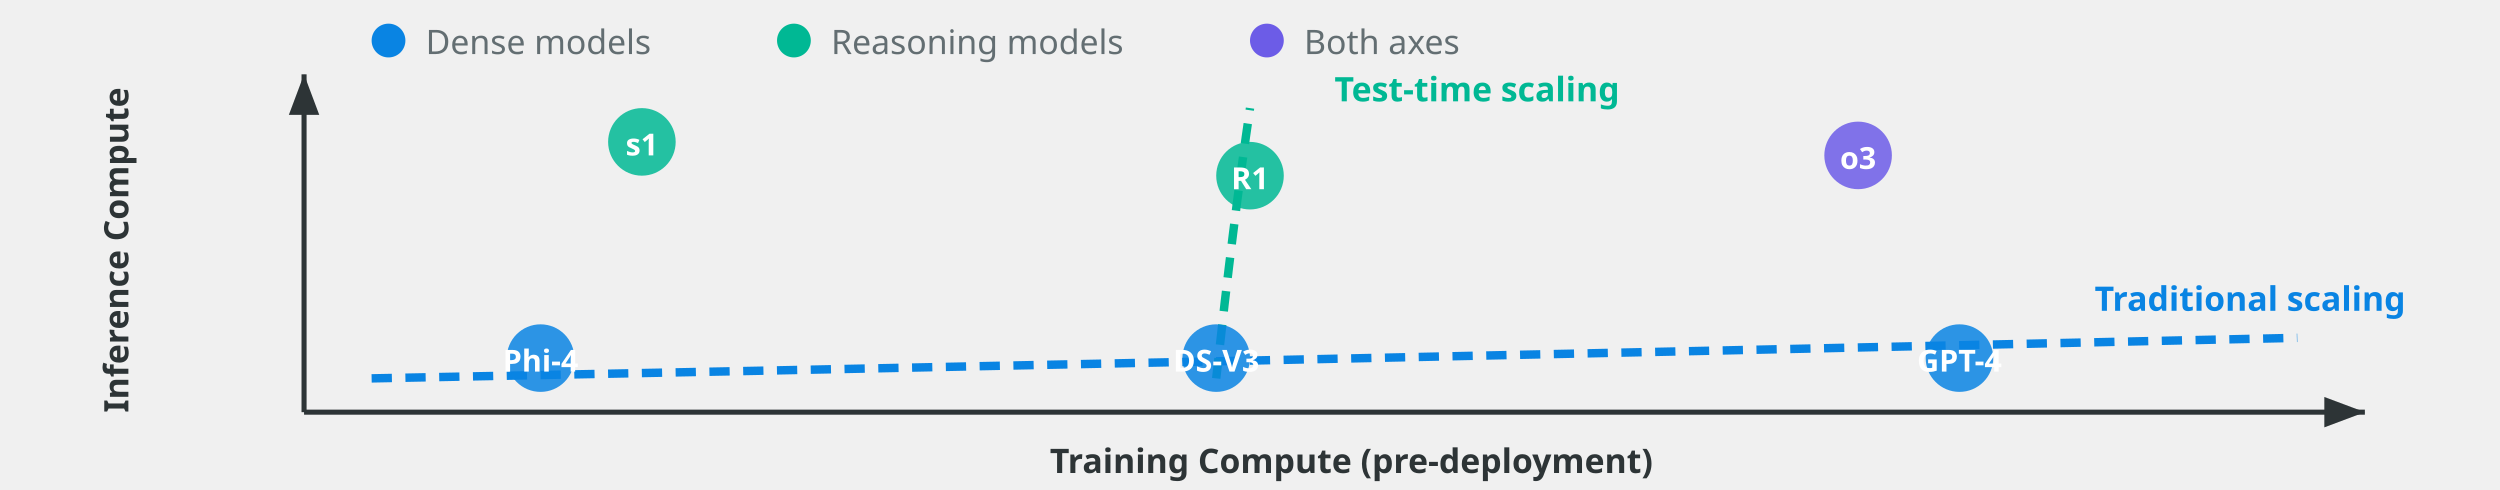
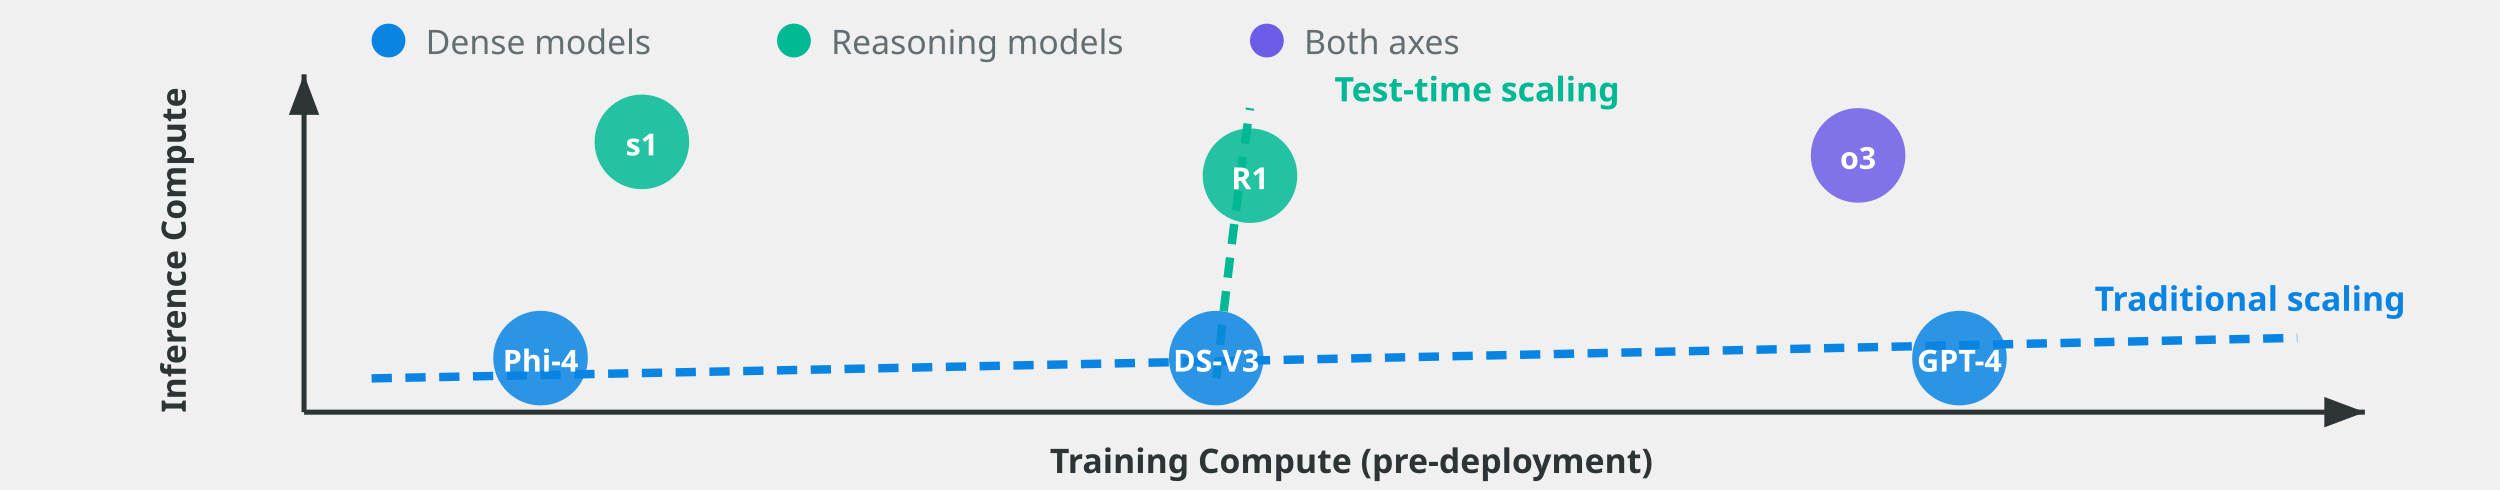
<svg xmlns="http://www.w3.org/2000/svg" viewBox="0 0 740 145">
  <defs>
    <marker id="ts-ah" markerWidth="8" markerHeight="6" refX="8" refY="3" orient="auto">
      <path d="M0,0 L8,3 L0,6" fill="#2d3436" />
    </marker>
  </defs>
  <circle cx="115" cy="12" r="5" fill="#0984e3" />
  <text x="126" y="16" font-size="10" font-family="Avenir,sans-serif" fill="#636e72">Dense models</text>
  <circle cx="235" cy="12" r="5" fill="#00b894" />
  <text x="246" y="16" font-size="10" font-family="Avenir,sans-serif" fill="#636e72">Reasoning models</text>
  <circle cx="375" cy="12" r="5" fill="#6c5ce7" />
  <text x="386" y="16" font-size="10" font-family="Avenir,sans-serif" fill="#636e72">Both axes</text>
  <line x1="90" y1="122" x2="700" y2="122" stroke="#2d3436" stroke-width="1.5" marker-end="url(#ts-ah)" />
  <line x1="90" y1="122" x2="90" y2="22" stroke="#2d3436" stroke-width="1.5" marker-end="url(#ts-ah)" />
  <text x="400" y="140" text-anchor="middle" font-size="10" font-family="Avenir,sans-serif" fill="#2d3436" font-weight="bold">Training Compute (pre-deployment)</text>
-   <text x="38" y="74" text-anchor="middle" font-size="10" font-family="Avenir,sans-serif" fill="#2d3436" font-weight="bold" transform="rotate(-90, 38, 74)">Inference Compute</text>
+   <text x="55" y="74" text-anchor="middle" font-size="10" font-family="Avenir,sans-serif" fill="#2d3436" font-weight="bold" transform="rotate(-90, 55, 74)">Inference Compute</text>
  <path d="M110,112 Q320,108 680,100" stroke="#0984e3" stroke-width="2.5" fill="none" stroke-dasharray="6,4" />
  <text x="620" y="92" font-size="10" font-family="Avenir,sans-serif" fill="#0984e3" font-weight="bold">Traditional scaling</text>
  <path d="M360,112 Q365,66 370,32" stroke="#00b894" stroke-width="2.5" fill="none" stroke-dasharray="6,4" />
  <text x="395" y="30" font-size="10" font-family="Avenir,sans-serif" fill="#00b894" font-weight="bold">Test-time scaling</text>
-   <circle cx="580" cy="106" r="10" fill="#0984e3" opacity="0.85" />
+   <circle cx="580" cy="106" r="14" fill="#0984e3" opacity="0.85" />
  <text x="580" y="110" text-anchor="middle" font-size="9" font-family="Avenir,sans-serif" fill="white" font-weight="bold">GPT-4</text>
-   <circle cx="360" cy="106" r="10" fill="#0984e3" opacity="0.85" />
+   <circle cx="360" cy="106" r="14" fill="#0984e3" opacity="0.85" />
  <text x="360" y="110" text-anchor="middle" font-size="9" font-family="Avenir,sans-serif" fill="white" font-weight="bold">DS-V3</text>
-   <circle cx="550" cy="46" r="10" fill="#6c5ce7" opacity="0.85" />
+   <circle cx="550" cy="46" r="14" fill="#6c5ce7" opacity="0.85" />
  <text x="550" y="50" text-anchor="middle" font-size="9" font-family="Avenir,sans-serif" fill="white" font-weight="bold">o3</text>
-   <circle cx="370" cy="52" r="10" fill="#00b894" opacity="0.85" />
+   <circle cx="370" cy="52" r="14" fill="#00b894" opacity="0.85" />
  <text x="370" y="56" text-anchor="middle" font-size="9" font-family="Avenir,sans-serif" fill="white" font-weight="bold">R1</text>
-   <circle cx="190" cy="42" r="10" fill="#00b894" opacity="0.85" />
+   <circle cx="190" cy="42" r="14" fill="#00b894" opacity="0.85" />
  <text x="190" y="46" text-anchor="middle" font-size="9" font-family="Avenir,sans-serif" fill="white" font-weight="bold">s1</text>
-   <circle cx="160" cy="106" r="10" fill="#0984e3" opacity="0.85" />
+   <circle cx="160" cy="106" r="14" fill="#0984e3" opacity="0.85" />
  <text x="160" y="110" text-anchor="middle" font-size="9" font-family="Avenir,sans-serif" fill="white" font-weight="bold">Phi-4</text>
</svg>
